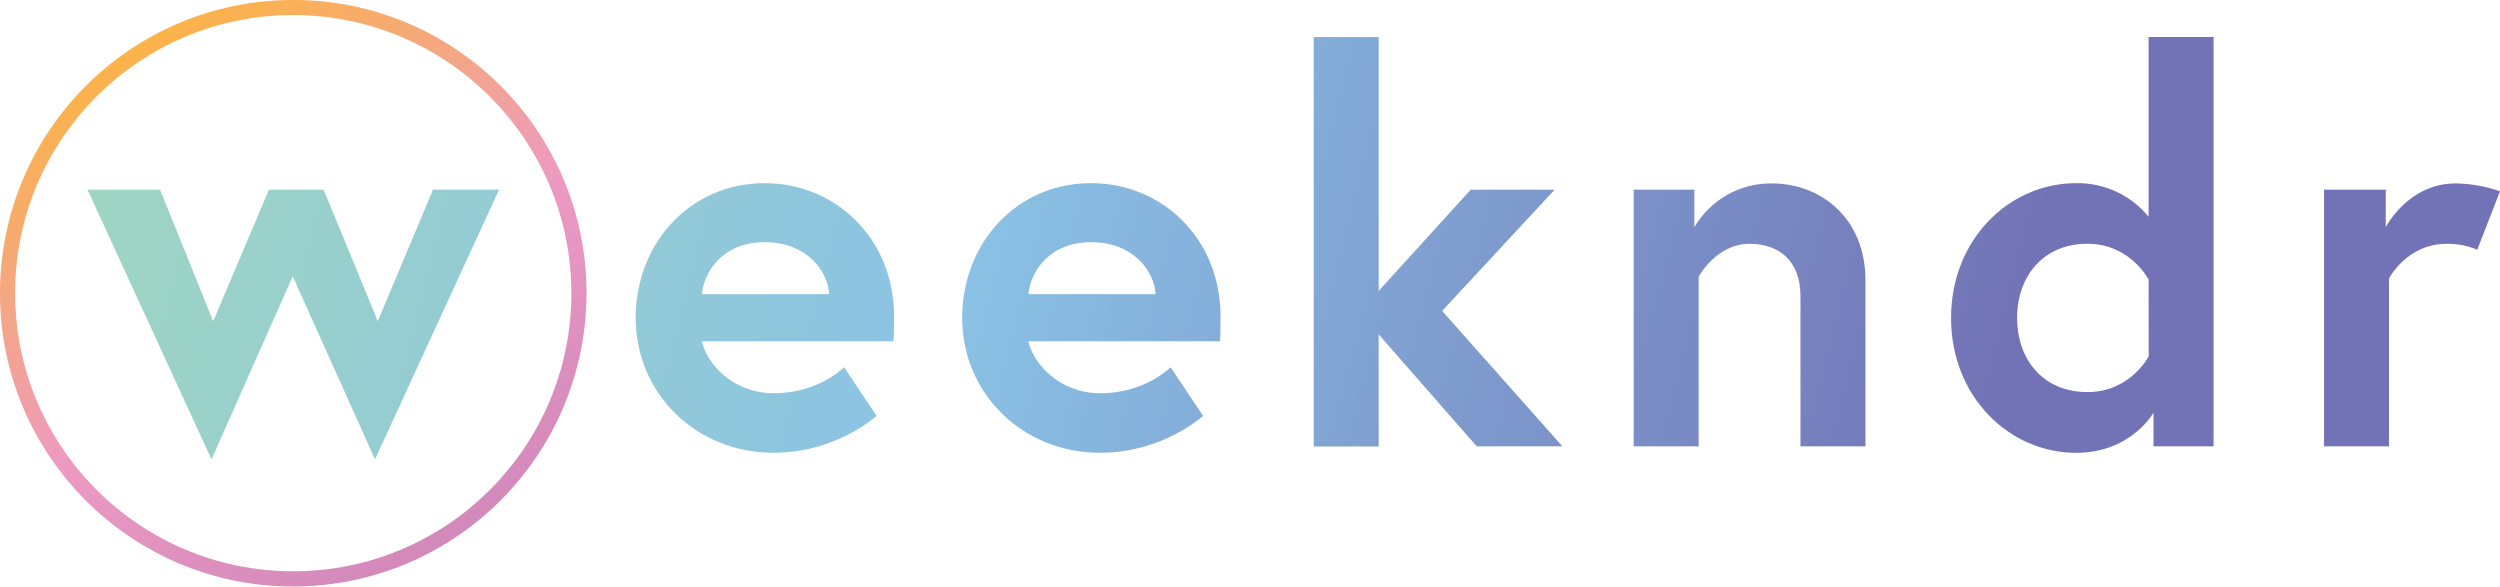
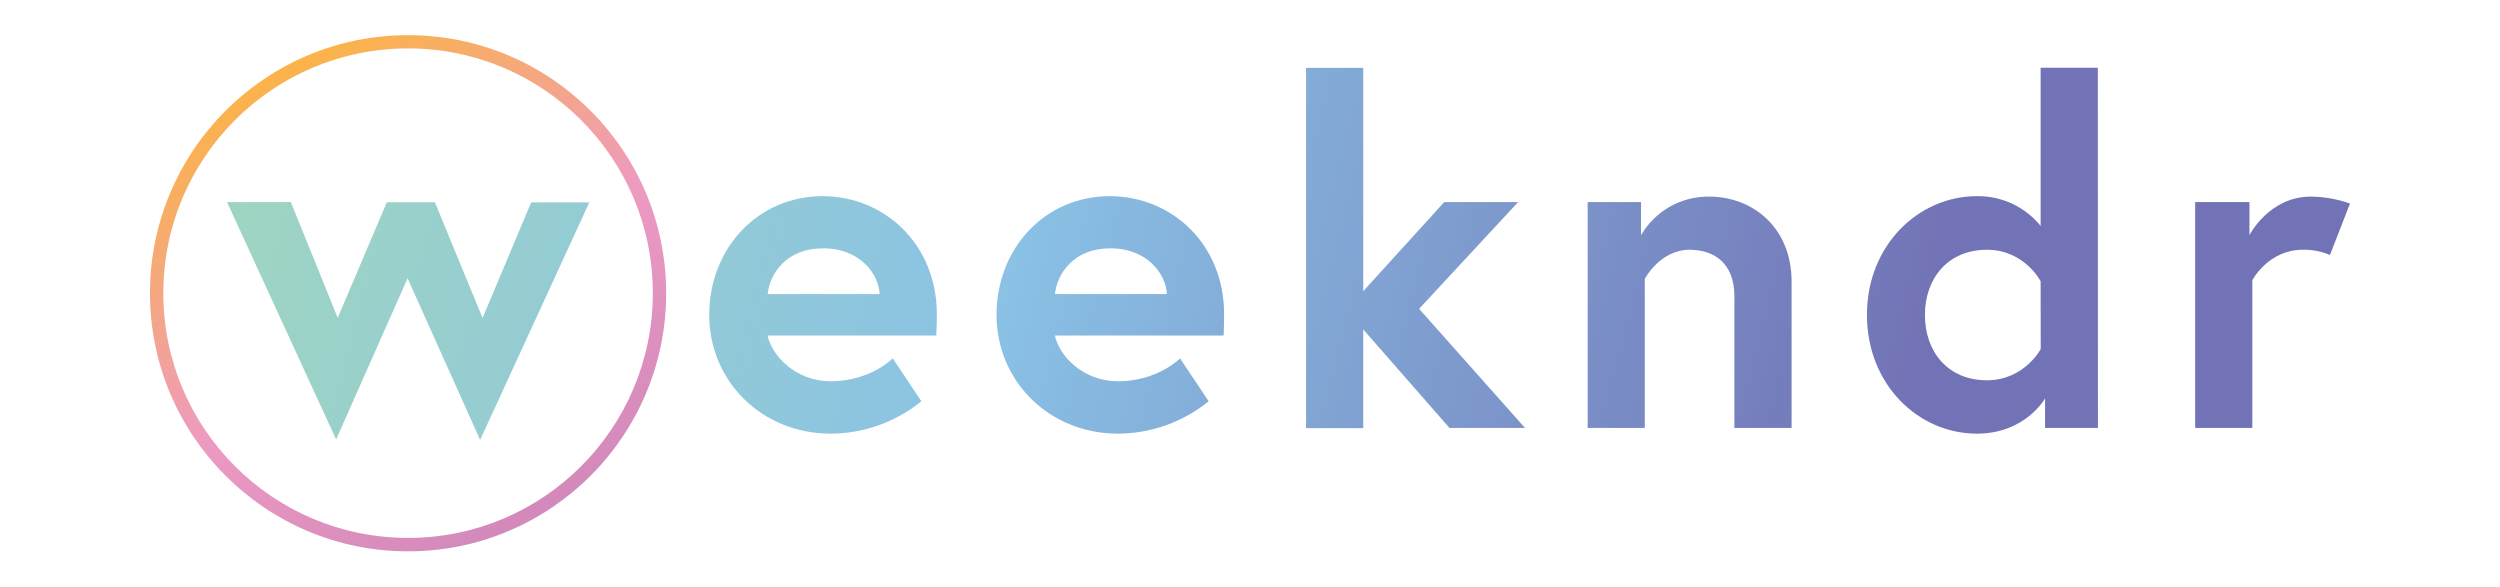
- <svg xmlns="http://www.w3.org/2000/svg" xmlns:xlink="http://www.w3.org/1999/xlink" viewBox="0 0 800 187.69">
+ <svg xmlns="http://www.w3.org/2000/svg" xmlns:xlink="http://www.w3.org/1999/xlink" id="Layer_1" data-name="Layer 1" viewBox="0 0 800 187.69">
  <defs>
    <style>.cls-1{fill:url(#linear-gradient);}.cls-2{fill:url(#linear-gradient-2);}.cls-3{fill:url(#linear-gradient-3);}.cls-4{fill:url(#linear-gradient-4);}.cls-5{fill:url(#linear-gradient-5);}.cls-6{fill:url(#linear-gradient-6);}.cls-7{fill:url(#linear-gradient-7);}.cls-8{fill:url(#linear-gradient-8);}</style>
-     <linearGradient id="linear-gradient" x1="12.33" y1="77.94" x2="586.59" y2="224.66" gradientUnits="userSpaceOnUse">
+     <linearGradient id="linear-gradient" x1="58.85" y1="107.75" x2="564.2" y2="-21.37" gradientTransform="matrix(1, 0, 0, -1, 0, 187.6)" gradientUnits="userSpaceOnUse">
      <stop offset="0" stop-color="#9fd6c0" />
      <stop offset="0.44" stop-color="#8ac2e5" />
      <stop offset="1" stop-color="#7273b6" />
    </linearGradient>
-     <linearGradient id="linear-gradient-2" x1="48.04" y1="51.21" x2="622.29" y2="197.93" xlink:href="#linear-gradient" />
-     <linearGradient id="linear-gradient-3" x1="54.44" y1="26.15" x2="628.7" y2="172.88" xlink:href="#linear-gradient" />
-     <linearGradient id="linear-gradient-4" x1="65.23" y1="-16.08" x2="639.49" y2="130.65" xlink:href="#linear-gradient" />
-     <linearGradient id="linear-gradient-5" x1="66.73" y1="-21.96" x2="640.99" y2="124.76" xlink:href="#linear-gradient" />
-     <linearGradient id="linear-gradient-6" x1="80.49" y1="-75.82" x2="654.75" y2="70.9" xlink:href="#linear-gradient" />
-     <linearGradient id="linear-gradient-7" x1="80.23" y1="-74.8" x2="654.49" y2="71.93" xlink:href="#linear-gradient" />
-     <linearGradient id="linear-gradient-8" x1="140.76" y1="175.1" x2="46.93" y2="12.59" gradientUnits="userSpaceOnUse">
+     <linearGradient id="linear-gradient-2" x1="90.27" y1="131.27" x2="595.61" y2="2.16" xlink:href="#linear-gradient" />
+     <linearGradient id="linear-gradient-3" x1="95.91" y1="153.32" x2="601.25" y2="24.2" xlink:href="#linear-gradient" />
+     <linearGradient id="linear-gradient-4" x1="105.39" y1="190.45" x2="610.74" y2="61.33" xlink:href="#linear-gradient" />
+     <linearGradient id="linear-gradient-5" x1="106.72" y1="195.64" x2="612.06" y2="66.53" xlink:href="#linear-gradient" />
+     <linearGradient id="linear-gradient-6" x1="118.83" y1="243.06" x2="624.18" y2="113.94" xlink:href="#linear-gradient" />
+     <linearGradient id="linear-gradient-7" x1="118.6" y1="242.15" x2="623.95" y2="113.03" xlink:href="#linear-gradient" />
+     <linearGradient id="linear-gradient-8" x1="171.86" y1="22.27" x2="89.28" y2="165.29" gradientTransform="matrix(1, 0, 0, -1, 0, 187.6)" gradientUnits="userSpaceOnUse">
      <stop offset="0" stop-color="#d289bb" />
      <stop offset="0.44" stop-color="#ed9ac2" />
      <stop offset="1" stop-color="#fbb349" />
    </linearGradient>
  </defs>
  <g id="Layer_2" data-name="Layer 2">
-     <g id="Layer_1-2" data-name="Layer 1">
-       <path class="cls-1" d="M51.22,60.69l17,42.1,17.85-42.1h17.49l17.33,42.1,17.67-42.1h21.14L120,147,93.67,88.41,67.68,147,28,60.69Z" />
-       <path class="cls-2" d="M286.11,101.41c0,1.56,0,4.68-.18,7.79H224.6c1.56,7.28,10.05,16.64,23,16.64,14.38,0,22.53-8.32,22.53-8.32l10.39,15.59a52.56,52.56,0,0,1-32.92,11.79c-24.95,0-44.18-19.06-44.18-43.15S221,58.61,244.7,58.61C267.22,58.61,286.11,76.11,286.11,101.41Zm-20.79-7.28C265,87,258.39,77.5,244.7,77.5c-13.34,0-19.41,9.35-20.1,16.63Z" />
-       <path class="cls-3" d="M390.58,101.41c0,1.56,0,4.68-.17,7.79H329.08c1.56,7.28,10.05,16.64,23,16.64,14.38,0,22.52-8.32,22.52-8.32L385,133.11a52.6,52.6,0,0,1-32.92,11.79c-24.95,0-44.18-19.06-44.18-43.15s17.5-43.14,41.24-43.14C371.7,58.61,390.58,76.11,390.58,101.41Zm-20.79-7.28c-.34-7.1-6.93-16.63-20.61-16.63-13.35,0-19.41,9.35-20.1,16.63Z" />
-       <path class="cls-4" d="M441.18,93.09l29.45-32.4h26.86l-36,38.81,38.46,43.32H472.54L441.18,107v35.87H420.39v-131h20.79Z" />
-       <path class="cls-5" d="M596.94,89.63v53.19H576.15v-48c0-11.78-7.28-16.8-16.29-16.8-10.74,0-16.29,10.57-16.29,10.57v54.23H522.78V60.69h19.41v12a28.36,28.36,0,0,1,24.6-14C582.73,58.61,596.94,69.88,596.94,89.63Z" />
-       <path class="cls-6" d="M708.34,142.82H689.11V132.07S682,144.9,664.34,144.9c-21.31,0-40-17.85-40-43.15s18.72-43.14,40-43.14a29.27,29.27,0,0,1,23.21,10.75V11.83h20.79ZM687.55,89.45S681.66,78,668,78c-14,0-22.52,10.22-22.52,23.73s8.49,23.74,22.52,23.74c13.69,0,19.58-11.43,19.58-11.43Z" />
-       <path class="cls-7" d="M800,61.21l-7.28,18.71a23.92,23.92,0,0,0-9.87-1.9c-12.65,0-18.37,11.09-18.37,11.09v53.71H743.69V60.69h19.75v12s7.11-14,22.35-14A44.7,44.7,0,0,1,800,61.21Z" />
-       <path class="cls-8" d="M93.84,187.69a93.85,93.85,0,1,1,93.85-93.85A94,94,0,0,1,93.84,187.69Zm0-182.88a89,89,0,1,0,89,89A89.13,89.13,0,0,0,93.84,4.81Z" />
+     <g id="Layer_1-2" data-name="Layer 1-2">
+       <path class="cls-1" d="M93.07,64.67l15,37.05,15.71-37h15.39l15.25,37.05,15.55-37h18.61l-34.94,76L130.43,89.06l-22.87,51.56L72.64,64.67Z" />
+       <path class="cls-2" d="M299.78,100.5c0,1.37,0,4.12-.16,6.86h-54c1.37,6.4,8.84,14.64,20.24,14.64,12.65,0,19.82-7.32,19.82-7.32l9.15,13.72a46.26,46.26,0,0,1-29,10.37c-22,0-38.88-16.77-38.88-38s15.47-38,36.33-38C283.15,62.84,299.78,78.24,299.78,100.5Zm-18.3-6.4c-.28-6.28-6.1-14.64-18.14-14.64-11.74,0-17.09,8.23-17.69,14.64Z" />
+       <path class="cls-3" d="M391.71,100.5c0,1.37,0,4.12-.15,6.86h-54c1.37,6.4,8.84,14.64,20.24,14.64,12.65,0,19.82-7.32,19.82-7.32l9.15,13.72a46.26,46.26,0,0,1-29,10.37c-22,0-38.88-16.77-38.88-38s15.4-38,36.29-38C375.1,62.84,391.71,78.24,391.71,100.5Zm-18.3-6.4c-.29-6.25-6.09-14.64-18.13-14.64-11.75,0-17.08,8.23-17.69,14.64Z" />
+       <path class="cls-4" d="M436.24,93.18l25.91-28.51h23.64L454.11,98.82,488,136.94H463.83l-27.59-31.52V137h-18.3V21.71h18.3Z" />
+       <path class="cls-5" d="M573.31,90.14v46.8H555V94.7c0-10.36-6.41-14.78-14.33-14.78-9.45,0-14.34,9.3-14.34,9.3v47.72H508.05V64.67h17.08V75.23a24.94,24.94,0,0,1,21.64-12.32C560.8,62.84,573.31,72.76,573.31,90.14Z" />
+       <path class="cls-6" d="M671.34,136.94H654.42v-9.46s-6.26,11.29-21.8,11.29c-18.75,0-35.2-15.71-35.2-38s16.47-38,35.2-38A25.72,25.72,0,0,1,653,72.3V21.67h18.3ZM653,90s-5.18-10.08-17.2-10.08c-12.32,0-19.82,9-19.82,20.88s7.47,20.89,19.82,20.89c12,0,17.23-10,17.23-10Z" />
+       <path class="cls-7" d="M752,65.13l-6.41,16.46a20.86,20.86,0,0,0-8.68-1.67c-11.13,0-16.17,9.76-16.17,9.76v47.26H702.45V64.67h17.38V75.23s6.25-12.32,19.66-12.32A39.17,39.17,0,0,1,752,65.13Z" />
+       <path class="cls-8" d="M130.58,176.43a82.59,82.59,0,1,1,82.59-82.59A82.59,82.59,0,0,1,130.58,176.43Zm0-160.94A78.32,78.32,0,1,0,208.9,93.81,78.32,78.32,0,0,0,130.58,15.49Z" />
    </g>
  </g>
</svg>
